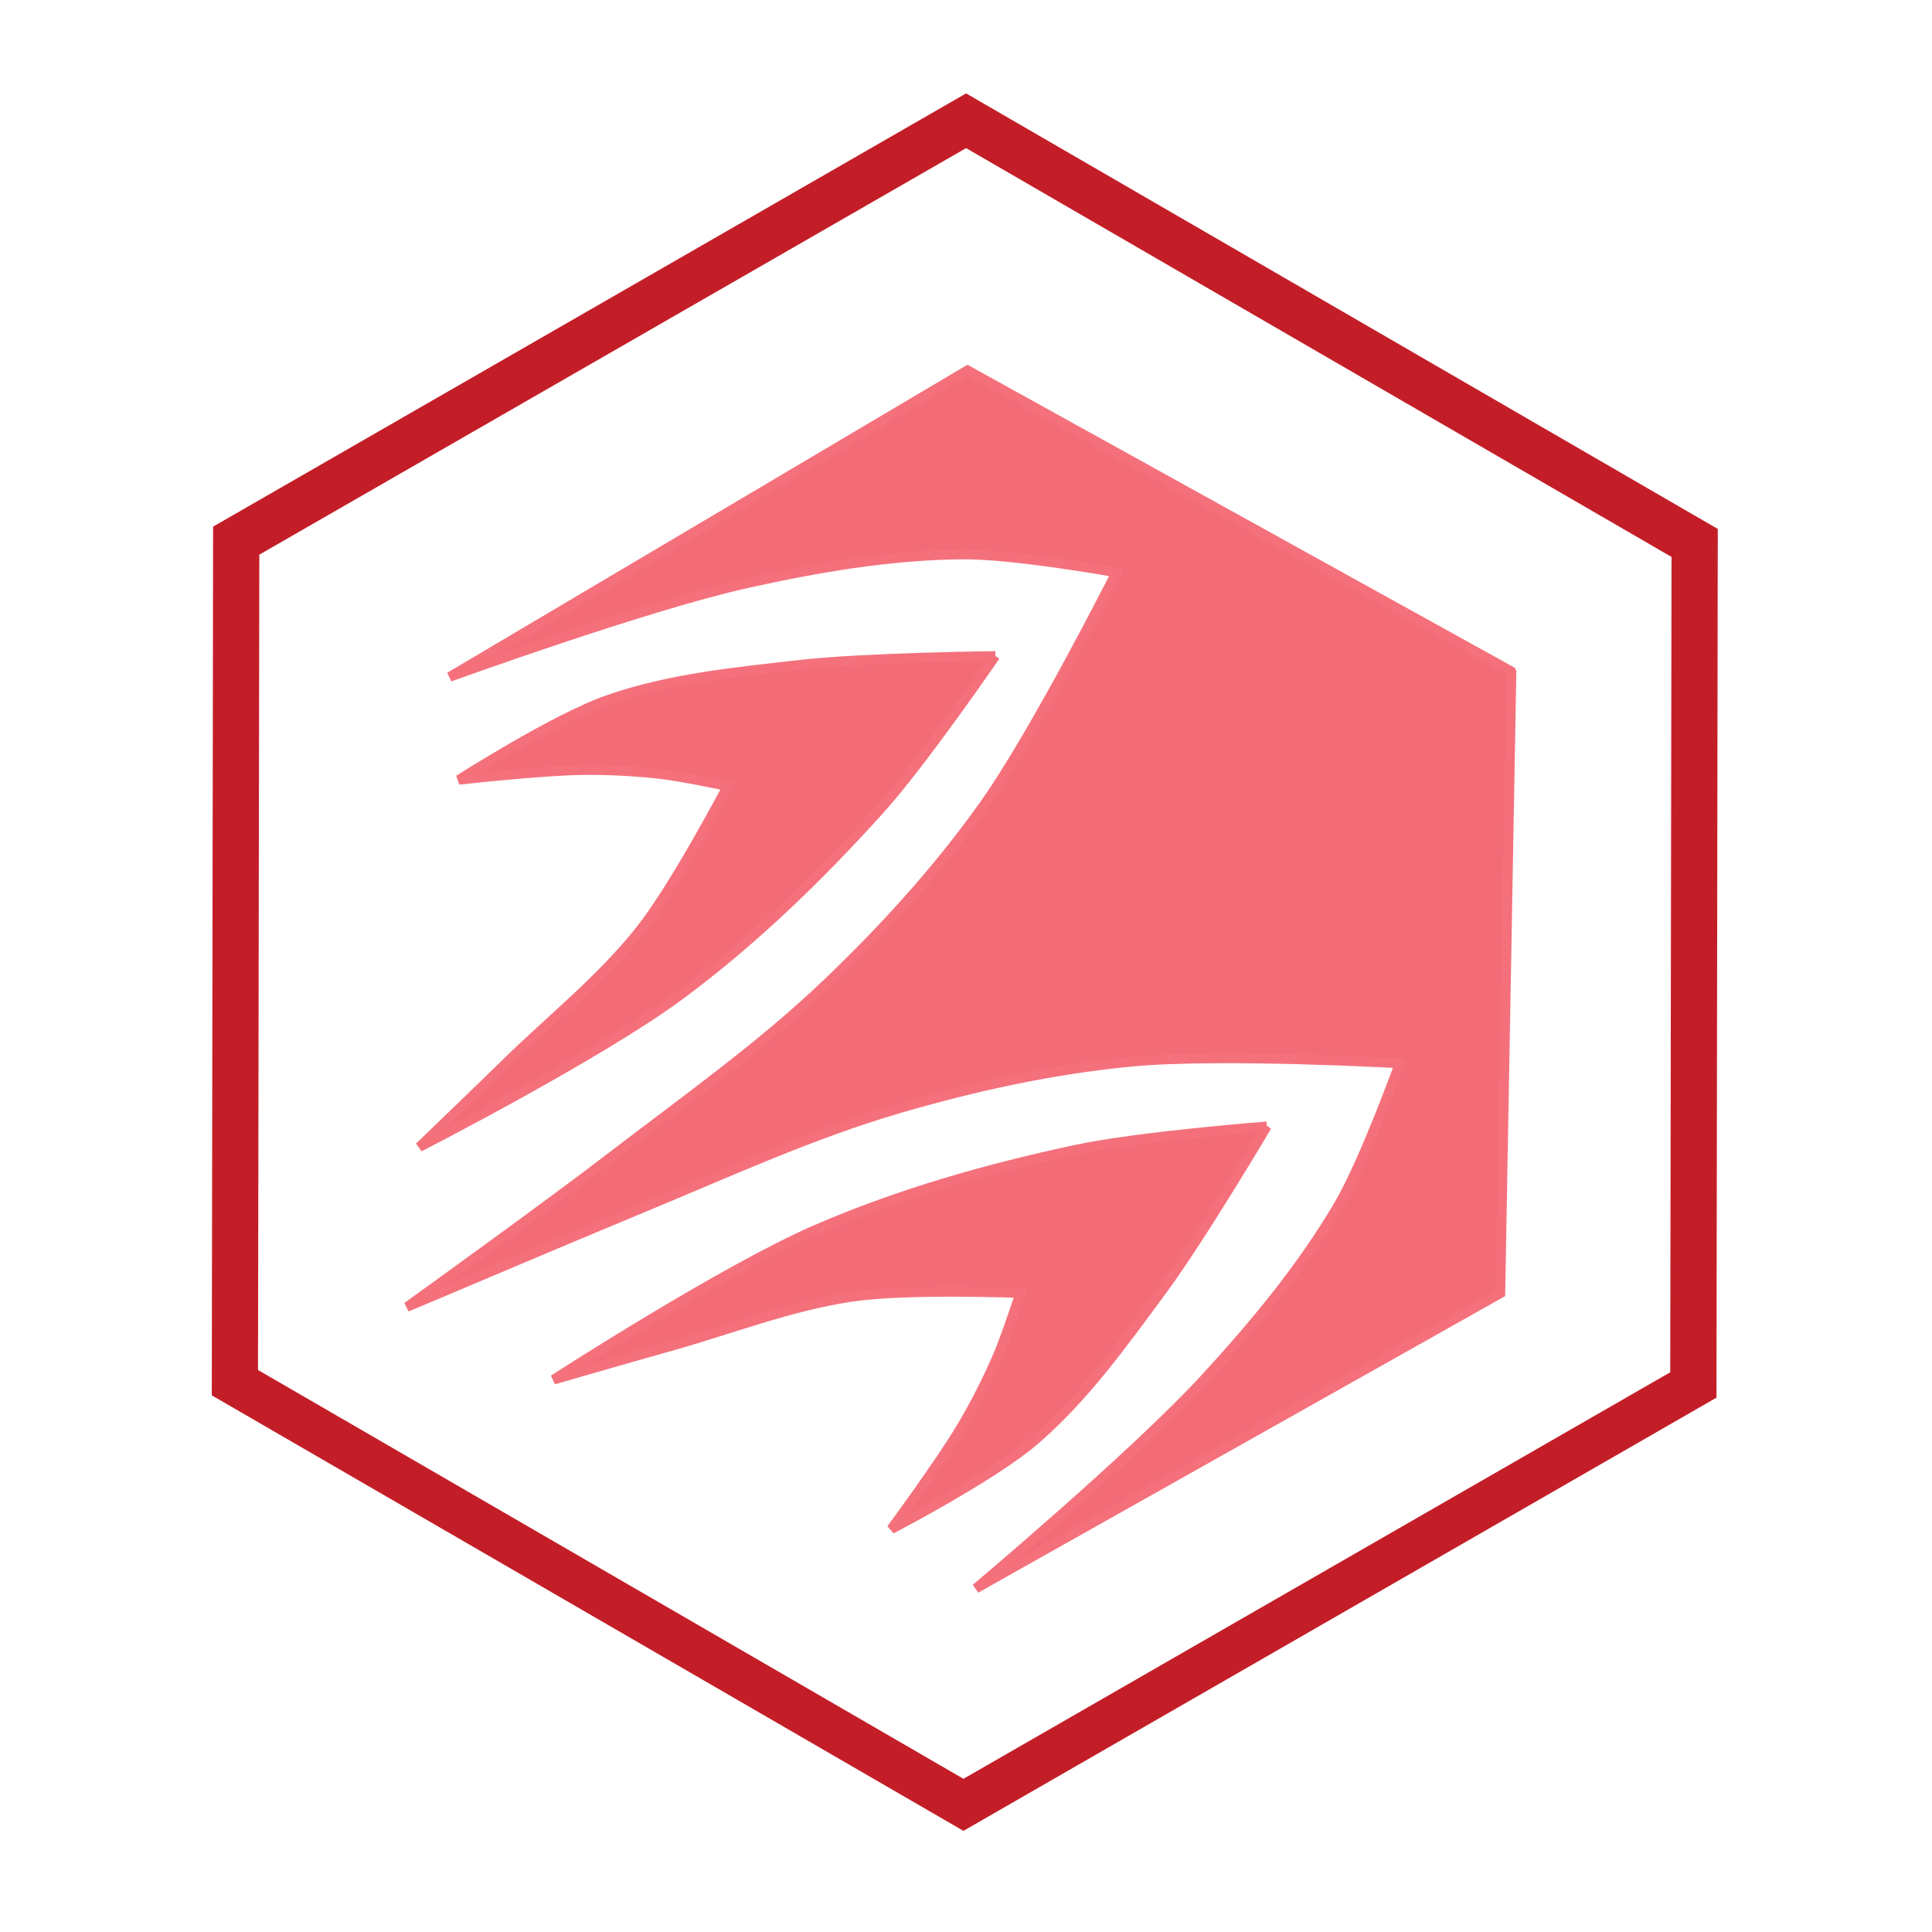
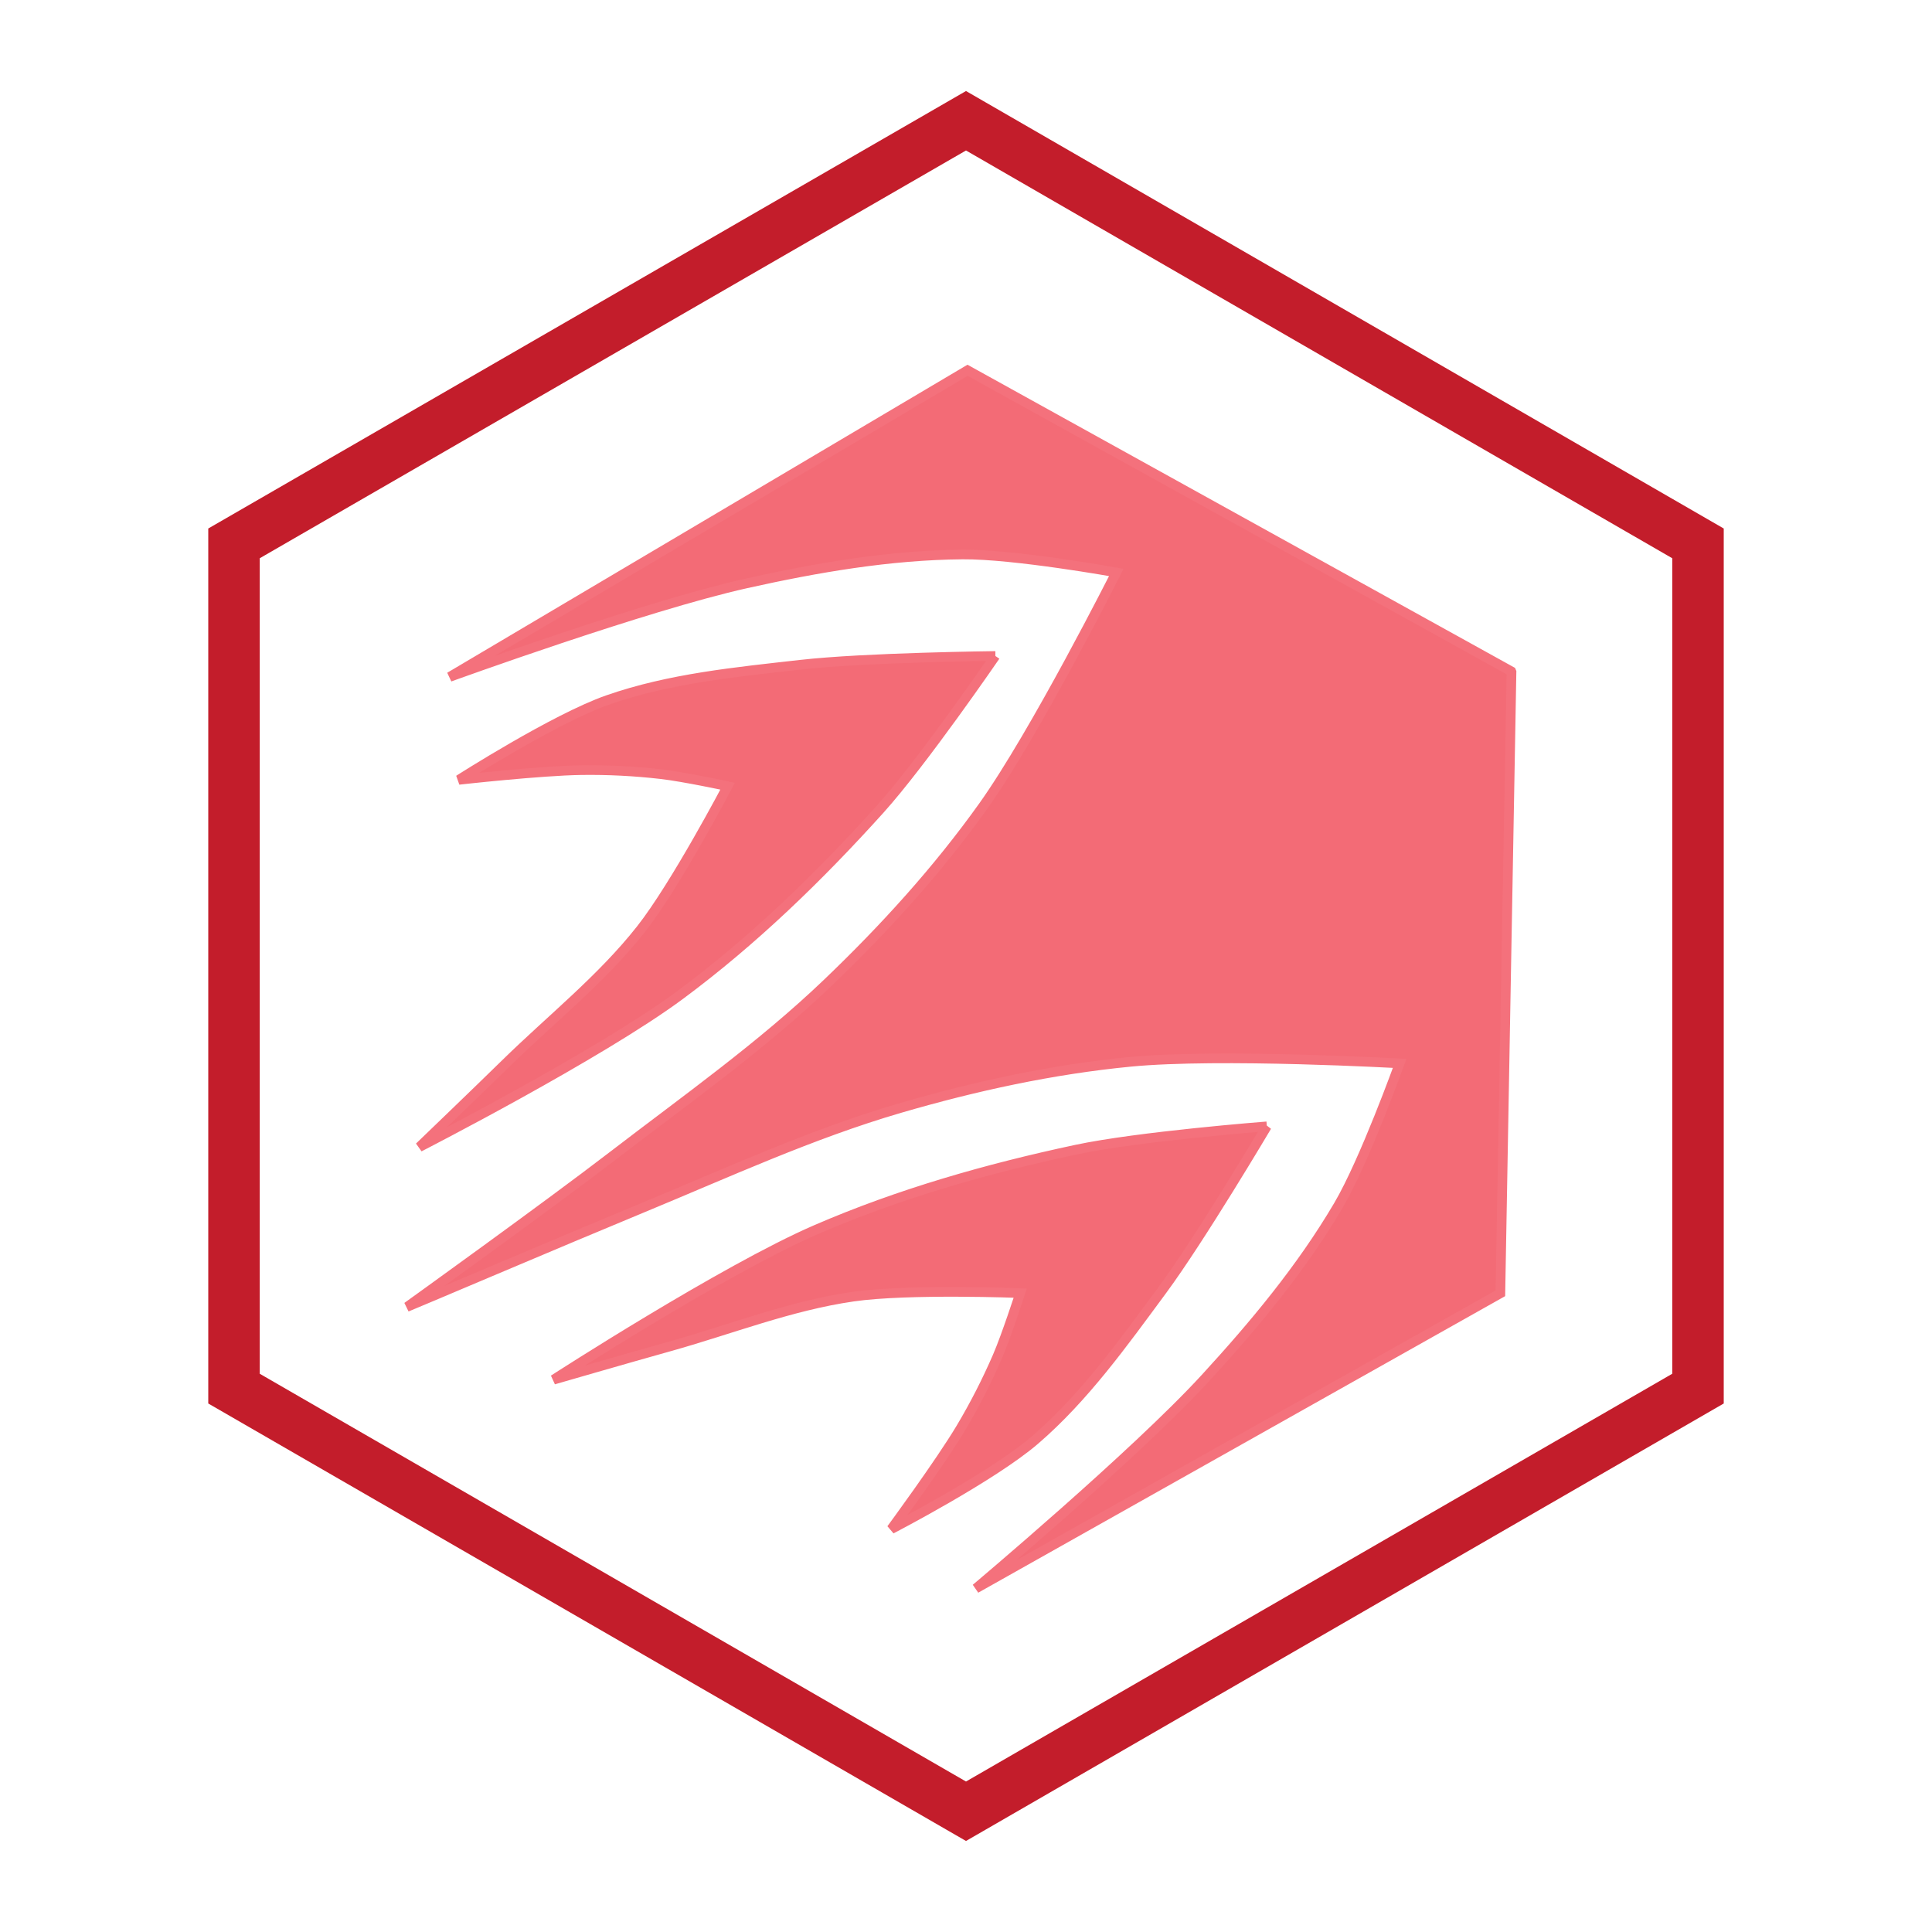
<svg xmlns="http://www.w3.org/2000/svg" width="200.0px" height="200.0px" viewBox="0 0 200.0 200.0" version="1.1" id="SVGRoot" xml:space="preserve">
  <defs id="defs45030" />
+   <style>
+ 		.hexagon {
+ 			fill: #c31d2b;
+ 			stroke: #c31d2b;
+ 		}
+ 	</style>
  <g id="layer1">
    <path id="path53711-2" style="fill:#f36b76;fill-opacity:1;stroke:#f4717c;stroke-width:1px;stroke-linecap:butt;stroke-linejoin:miter;stroke-opacity:1" d="M 156.444,69.494 100.162,38.331 46.55,70.074 c 0,0 20.226,-7.344 30.698,-9.677 7.355,-1.639 14.872,-2.936 22.407,-2.998 5.337,-0.044 15.903,1.86 15.903,1.86 0,0 -8.392,16.651 -13.786,24.211 -4.718,6.612 -10.234,12.674 -16.103,18.289 -6.86,6.563 -14.661,12.074 -22.19,17.859 -6.975,5.359 -21.328,15.666 -21.328,15.666 0.162,-0.048 16.299,-6.916 24.428,-10.277 8.774,-3.628 17.447,-7.628 26.561,-10.288 7.797,-2.275 15.805,-4.021 23.89,-4.801 9.244,-0.892 27.861,0.166 27.861,0.166 0,0 -3.633,10.102 -6.34,14.702 -3.821,6.495 -8.703,12.356 -13.8,17.906 -7.257,7.903 -23.729,21.747 -23.729,21.747 l 54.296,-30.558 1.153,-64.323 z m -53.403,-1.587 c 0,0 -13.467,0.147 -20.146,0.903 -6.727,0.761 -13.59,1.414 -19.981,3.649 -5.505,1.926 -15.419,8.271 -15.419,8.271 0,0 8.435,-0.945 12.671,-1.006 2.766,-0.039 5.541,0.103 8.289,0.42 2.311,0.266 6.869,1.242 6.869,1.242 0,0 -5.4,10.268 -8.967,14.8 -4.079,5.182 -9.327,9.325 -14.037,13.941 -2.951,2.891 -8.91,8.615 -8.91,8.615 0,0 18.651,-9.548 27.027,-15.762 7.542,-5.595 14.353,-12.2 20.641,-19.175 4.44,-4.926 11.962,-15.898 11.962,-15.898 z m 28.102,48.693 c 0,0 -13.263,1.028 -19.749,2.41 -9.184,1.958 -18.31,4.554 -26.926,8.288 -9.569,4.147 -27.164,15.525 -27.164,15.525 0,0 7.936,-2.299 11.916,-3.409 6.352,-1.771 12.564,-4.245 19.092,-5.186 5.709,-0.823 17.301,-0.366 17.301,-0.366 0,0 -1.434,4.435 -2.359,6.57 -1.1,2.538 -2.364,5.012 -3.781,7.388 -2.171,3.639 -7.207,10.471 -7.207,10.471 0,0 10.452,-5.413 14.872,-9.218 5.131,-4.417 9.128,-10.034 13.151,-15.479 3.994,-5.406 10.855,-16.995 10.855,-16.995 z" />
-     <path id="path53359" style="fill:#c31d2b;fill-opacity:1;stroke:#c31e28;stroke-opacity:1" d="M 100.01 10.246 L 22.561 54.805 L 22.424 144.158 L 99.736 188.953 L 177.188 144.395 L 177.324 55.043 L 100.01 10.246 z M 100.01 14.756 L 173.537 57.365 L 173.402 142.346 L 99.736 184.719 L 26.209 142.109 L 26.346 57.129 L 100.01 14.756 z " />
+     <path id="hex-border" class="hexagon" d="M 100 10 L 22.059 55 L 22.059 145 L 100 190 L 177.941 145 L 177.941 55 L 100 10 z M 100 15 L 173.611 57.5 L 173.611 142.5 L 100 185 L 26.389 142.5 L 26.389 57.5 L 100 15 z " />
  </g>
</svg>
